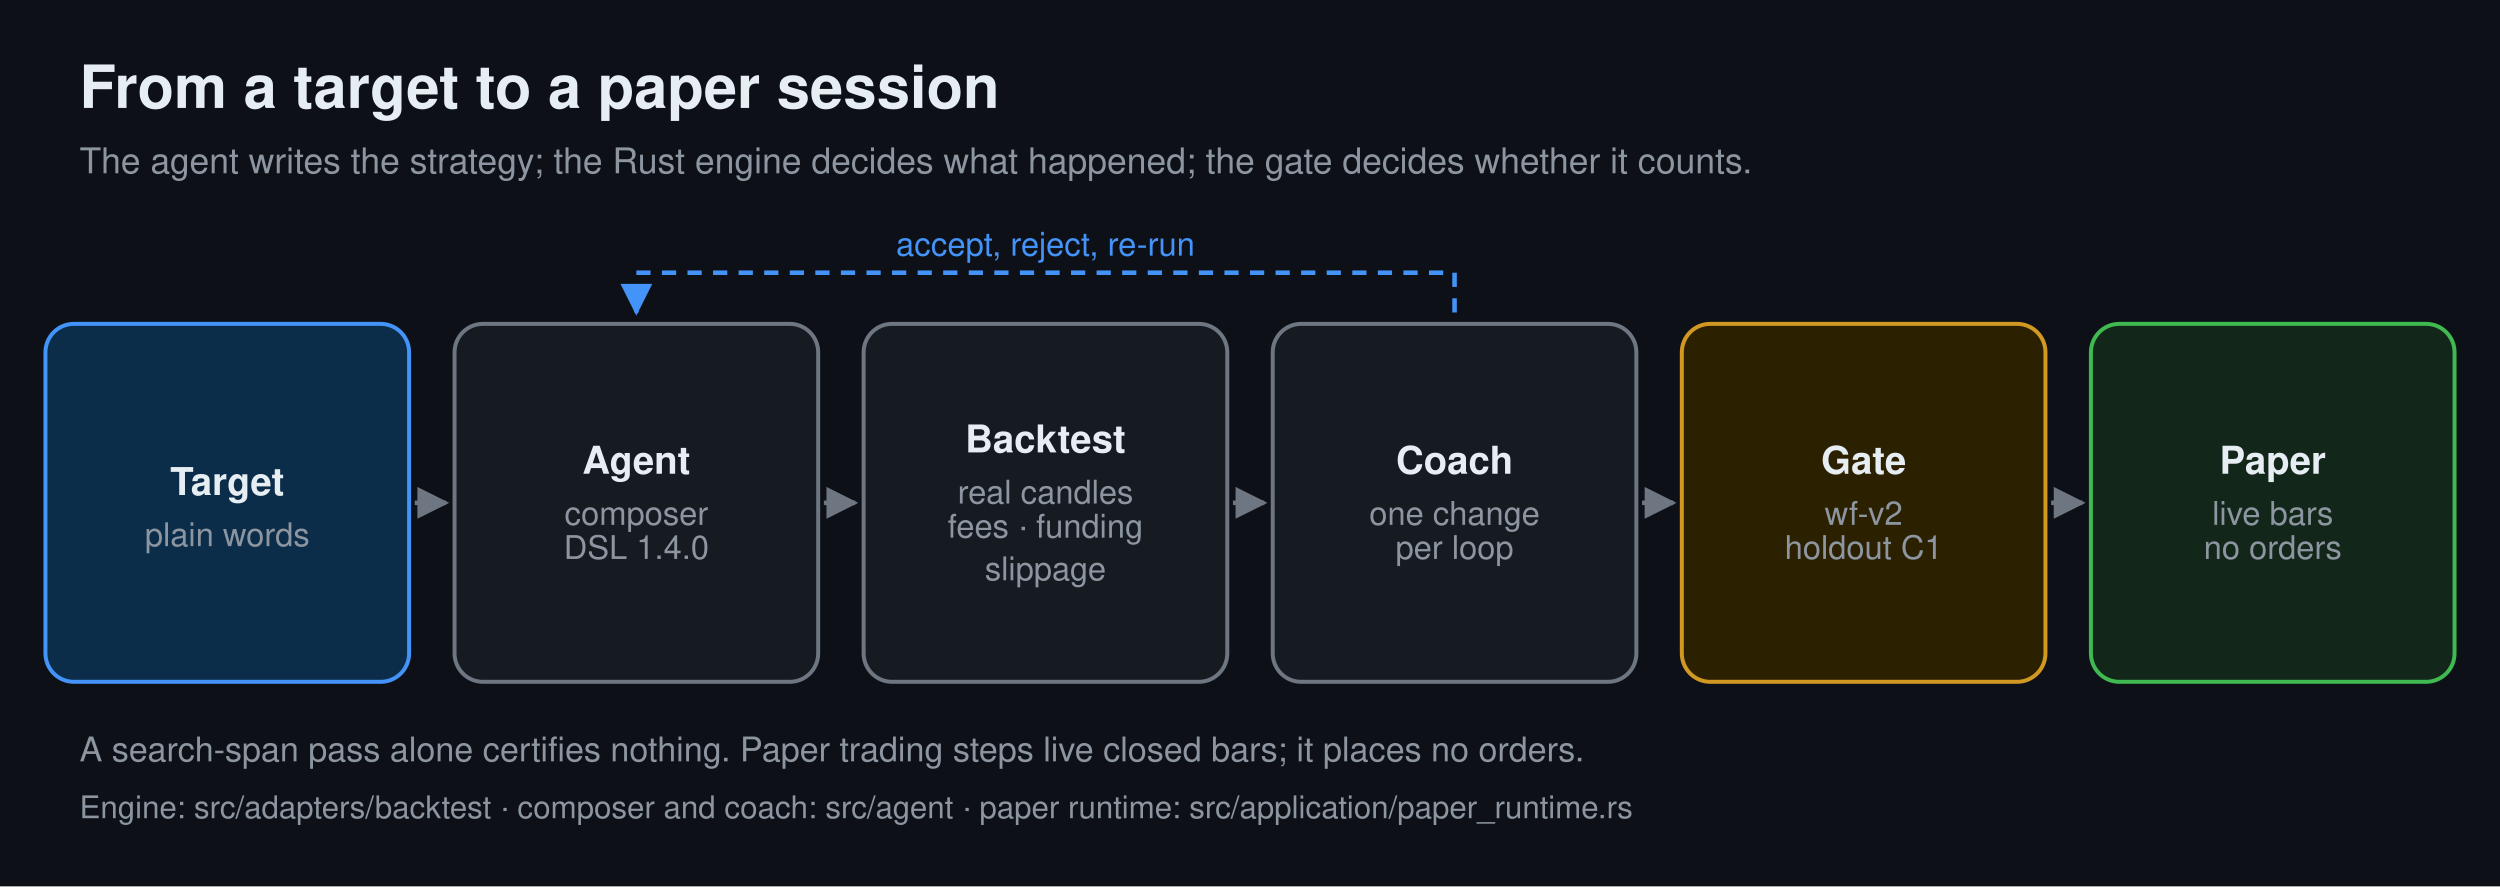
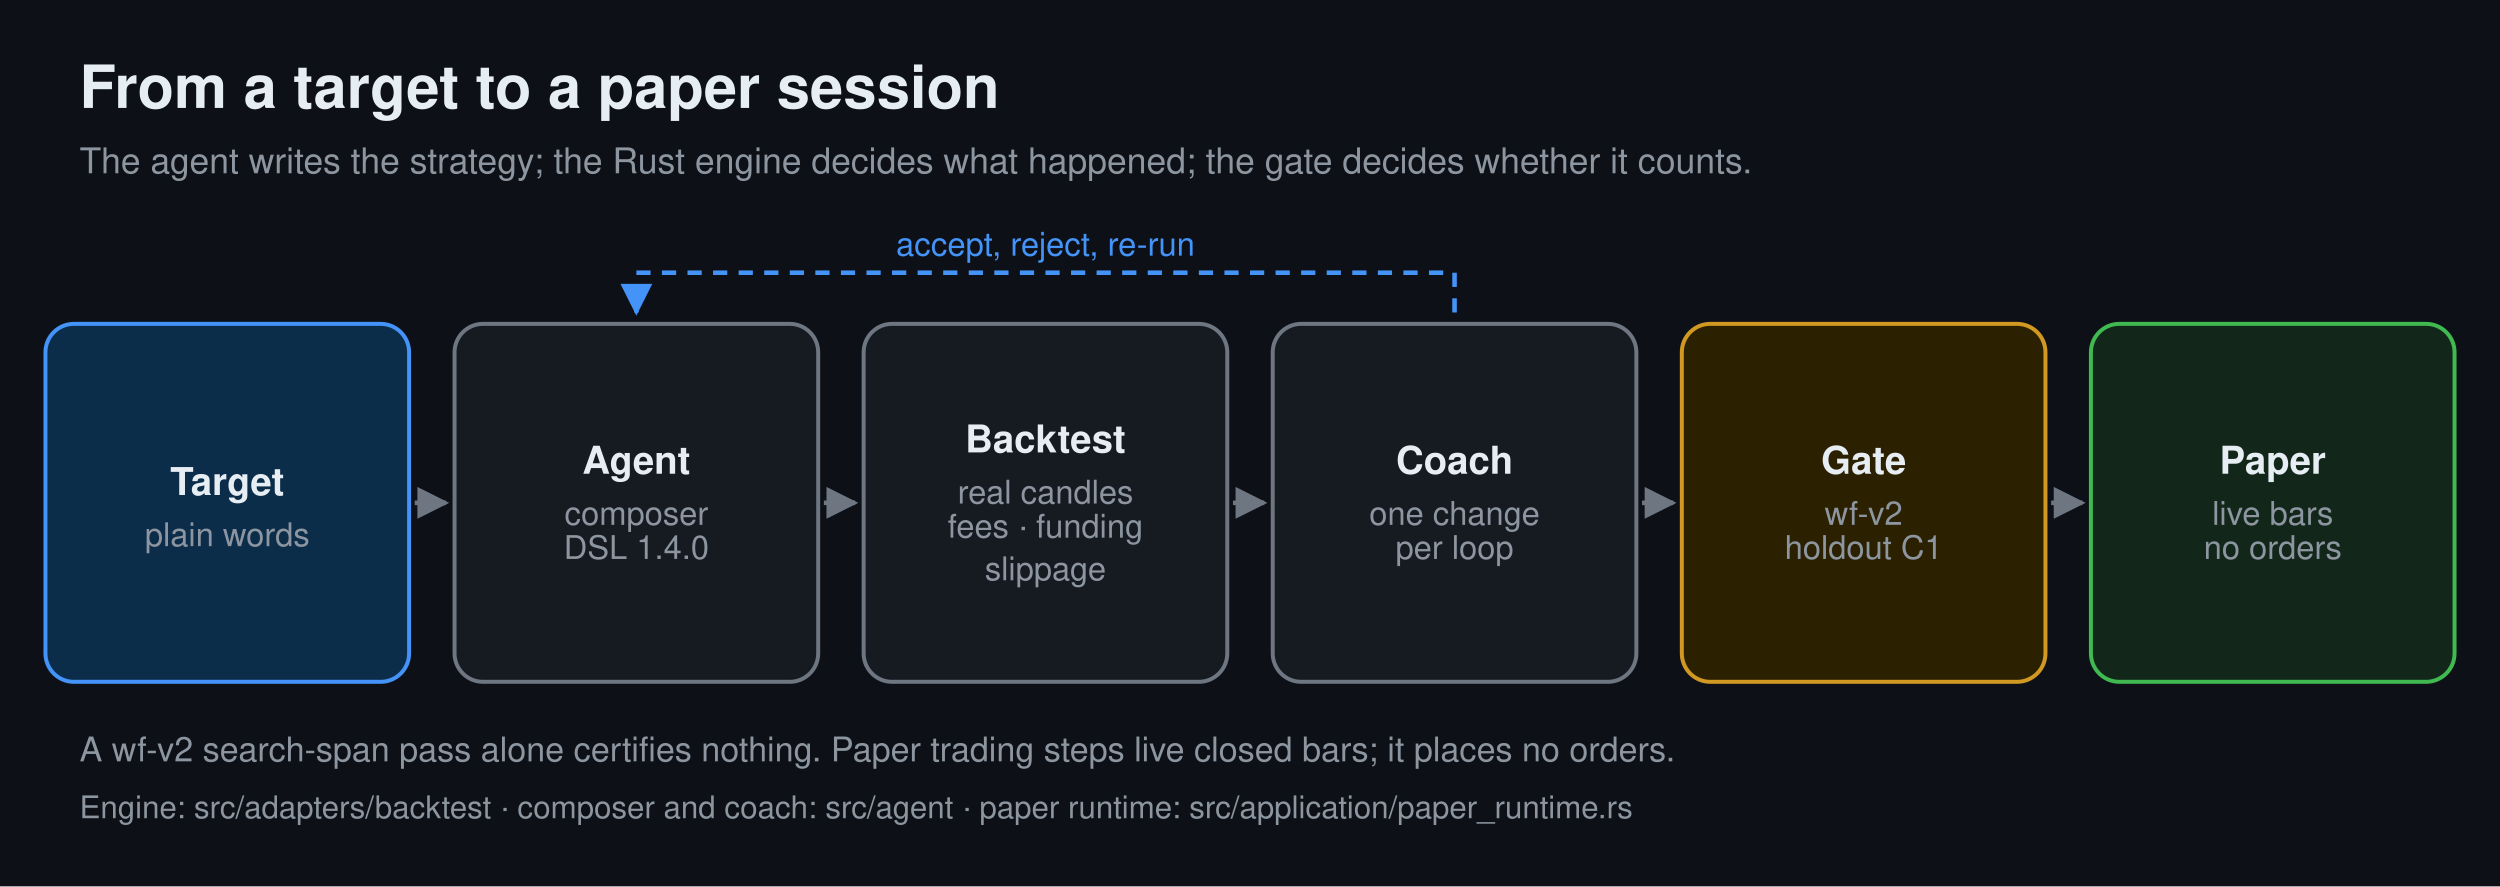
<svg xmlns="http://www.w3.org/2000/svg" viewBox="0 0 880 312" width="880" height="312" role="img" aria-label="A target becomes a DSL strategy, the Rust engine backtests it, a coach proposes one change per loop, walk-forward and a fenced holdout decide whether it counts, and a certified version can go to paper.">
  <defs>
    <marker id="ar" viewBox="0 0 10 10" refX="9" refY="5" markerWidth="7" markerHeight="7" orient="auto-start-reverse">
      <path d="M0 0L10 5L0 10z" fill="#6e7681" />
    </marker>
    <marker id="arA" viewBox="0 0 10 10" refX="9" refY="5" markerWidth="7" markerHeight="7" orient="auto-start-reverse">
      <path d="M0 0L10 5L0 10z" fill="#4493f8" />
    </marker>
    <marker id="arO" viewBox="0 0 10 10" refX="9" refY="5" markerWidth="7" markerHeight="7" orient="auto-start-reverse">
      <path d="M0 0L10 5L0 10z" fill="#3fb950" />
    </marker>
  </defs>
  <rect width="880" height="312" fill="#0d1117" />
  <text x="28" y="38" font-family="-apple-system, 'Segoe UI', Helvetica, Arial, sans-serif" font-size="21" font-weight="700" fill="#e6edf3" text-anchor="start" opacity="1.0">From a target to a paper session</text>
  <text x="28" y="61" font-family="-apple-system, 'Segoe UI', Helvetica, Arial, sans-serif" font-size="12.5" font-weight="400" fill="#8d96a0" text-anchor="start" opacity="1.0">The agent writes the strategy; the Rust engine decides what happened; the gate decides whether it counts.</text>
  <rect x="16" y="114" width="128" height="126" rx="10" fill="#0c2d4a" stroke="#4493f8" stroke-width="1.4" />
  <text x="80.0" y="174.25" font-family="-apple-system, 'Segoe UI', Helvetica, Arial, sans-serif" font-size="13.5" font-weight="600" fill="#e6edf3" text-anchor="middle" opacity="1.0">Target</text>
  <text x="80.0" y="192.25" font-family="-apple-system, 'Segoe UI', Helvetica, Arial, sans-serif" font-size="11.5" font-weight="400" fill="#8d96a0" text-anchor="middle" opacity="1.0">plain words</text>
  <line x1="146" y1="177.0" x2="157" y2="177.0" stroke="#6e7681" stroke-width="1.6" marker-end="url(#ar)" />
  <rect x="160" y="114" width="128" height="126" rx="10" fill="#161b22" stroke="#6e7681" stroke-width="1.4" />
  <text x="224.0" y="166.75" font-family="-apple-system, 'Segoe UI', Helvetica, Arial, sans-serif" font-size="13.5" font-weight="600" fill="#e6edf3" text-anchor="middle" opacity="1.0">Agent</text>
  <text x="224.0" y="184.75" font-family="-apple-system, 'Segoe UI', Helvetica, Arial, sans-serif" font-size="11.5" font-weight="400" fill="#8d96a0" text-anchor="middle" opacity="1.0">composer</text>
  <text x="224.0" y="196.75" font-family="-apple-system, 'Segoe UI', Helvetica, Arial, sans-serif" font-size="11.5" font-weight="400" fill="#8d96a0" text-anchor="middle" opacity="1.0">DSL 1.4.0</text>
  <line x1="290" y1="177.0" x2="301" y2="177.0" stroke="#6e7681" stroke-width="1.6" marker-end="url(#ar)" />
  <rect x="304" y="114" width="128" height="126" rx="10" fill="#161b22" stroke="#6e7681" stroke-width="1.4" />
  <text x="368.0" y="159.25" font-family="-apple-system, 'Segoe UI', Helvetica, Arial, sans-serif" font-size="13.5" font-weight="600" fill="#e6edf3" text-anchor="middle" opacity="1.0">Backtest</text>
  <text x="368.0" y="177.25" font-family="-apple-system, 'Segoe UI', Helvetica, Arial, sans-serif" font-size="11.5" font-weight="400" fill="#8d96a0" text-anchor="middle" opacity="1.0">real candles</text>
  <text x="368.0" y="189.25" font-family="-apple-system, 'Segoe UI', Helvetica, Arial, sans-serif" font-size="11.5" font-weight="400" fill="#8d96a0" text-anchor="middle" opacity="1.0">fees · funding</text>
  <text x="368.0" y="204.25" font-family="-apple-system, 'Segoe UI', Helvetica, Arial, sans-serif" font-size="11.5" font-weight="400" fill="#8d96a0" text-anchor="middle" opacity="1.0">slippage</text>
  <line x1="434" y1="177.0" x2="445" y2="177.0" stroke="#6e7681" stroke-width="1.6" marker-end="url(#ar)" />
  <rect x="448" y="114" width="128" height="126" rx="10" fill="#161b22" stroke="#6e7681" stroke-width="1.4" />
  <text x="512.0" y="166.75" font-family="-apple-system, 'Segoe UI', Helvetica, Arial, sans-serif" font-size="13.5" font-weight="600" fill="#e6edf3" text-anchor="middle" opacity="1.0">Coach</text>
  <text x="512.0" y="184.75" font-family="-apple-system, 'Segoe UI', Helvetica, Arial, sans-serif" font-size="11.5" font-weight="400" fill="#8d96a0" text-anchor="middle" opacity="1.0">one change</text>
  <text x="512.0" y="196.75" font-family="-apple-system, 'Segoe UI', Helvetica, Arial, sans-serif" font-size="11.5" font-weight="400" fill="#8d96a0" text-anchor="middle" opacity="1.0">per loop</text>
  <line x1="578" y1="177.0" x2="589" y2="177.0" stroke="#6e7681" stroke-width="1.6" marker-end="url(#ar)" />
  <rect x="592" y="114" width="128" height="126" rx="10" fill="#2b2100" stroke="#d29922" stroke-width="1.4" />
  <text x="656.0" y="166.75" font-family="-apple-system, 'Segoe UI', Helvetica, Arial, sans-serif" font-size="13.5" font-weight="600" fill="#e6edf3" text-anchor="middle" opacity="1.0">Gate</text>
  <text x="656.0" y="184.75" font-family="-apple-system, 'Segoe UI', Helvetica, Arial, sans-serif" font-size="11.5" font-weight="400" fill="#8d96a0" text-anchor="middle" opacity="1.0">wf-v2</text>
  <text x="656.0" y="196.75" font-family="-apple-system, 'Segoe UI', Helvetica, Arial, sans-serif" font-size="11.5" font-weight="400" fill="#8d96a0" text-anchor="middle" opacity="1.0">holdout C1</text>
  <line x1="722" y1="177.0" x2="733" y2="177.0" stroke="#6e7681" stroke-width="1.6" marker-end="url(#ar)" />
  <rect x="736" y="114" width="128" height="126" rx="10" fill="#12261a" stroke="#3fb950" stroke-width="1.4" />
  <text x="800.0" y="166.75" font-family="-apple-system, 'Segoe UI', Helvetica, Arial, sans-serif" font-size="13.5" font-weight="600" fill="#e6edf3" text-anchor="middle" opacity="1.0">Paper</text>
  <text x="800.0" y="184.75" font-family="-apple-system, 'Segoe UI', Helvetica, Arial, sans-serif" font-size="11.5" font-weight="400" fill="#8d96a0" text-anchor="middle" opacity="1.0">live bars</text>
  <text x="800.0" y="196.75" font-family="-apple-system, 'Segoe UI', Helvetica, Arial, sans-serif" font-size="11.5" font-weight="400" fill="#8d96a0" text-anchor="middle" opacity="1.0">no orders</text>
  <path d="M 512.0 110 L 512.0 96 L 224.0 96 L 224.0 110" fill="none" stroke="#4493f8" stroke-width="1.6" stroke-dasharray="5 4" marker-end="url(#arA)" />
  <text x="368.0" y="90" font-family="-apple-system, 'Segoe UI', Helvetica, Arial, sans-serif" font-size="11.5" font-weight="500" fill="#4493f8" text-anchor="middle" opacity="1.0">accept, reject, re-run</text>
-   <text x="28" y="268" font-family="-apple-system, 'Segoe UI', Helvetica, Arial, sans-serif" font-size="12" font-weight="400" fill="#8d96a0" text-anchor="start" opacity="1.0">A search-span pass alone certifies nothing. Paper trading steps live closed bars; it places no orders.</text>
+   <text x="28" y="268" font-family="-apple-system, 'Segoe UI', Helvetica, Arial, sans-serif" font-size="12" font-weight="400" fill="#8d96a0" text-anchor="start" opacity="1.0">A wf-v2 search-span pass alone certifies nothing. Paper trading steps live closed bars; it places no orders.</text>
  <text x="28" y="288" font-family="-apple-system, 'Segoe UI', Helvetica, Arial, sans-serif" font-size="11" font-weight="400" fill="#8d96a0" text-anchor="start" opacity="1.0">Engine: src/adapters/backtest · composer and coach: src/agent · paper runtime: src/application/paper_runtime.rs</text>
</svg>
